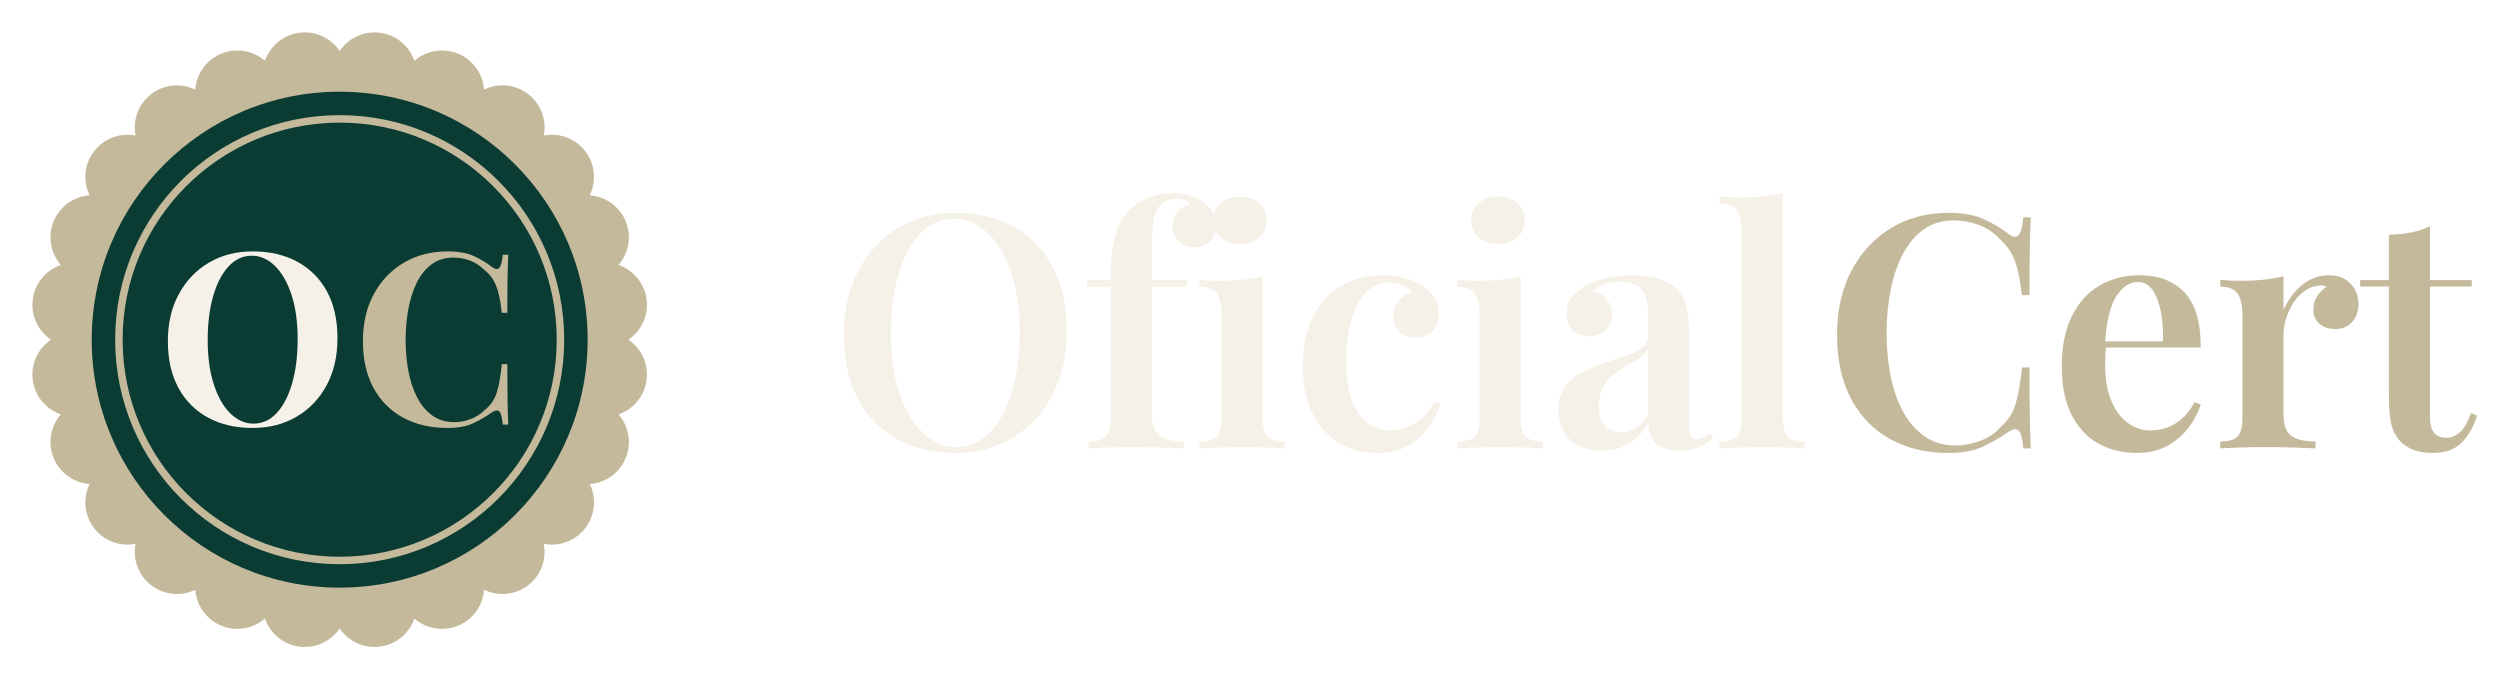
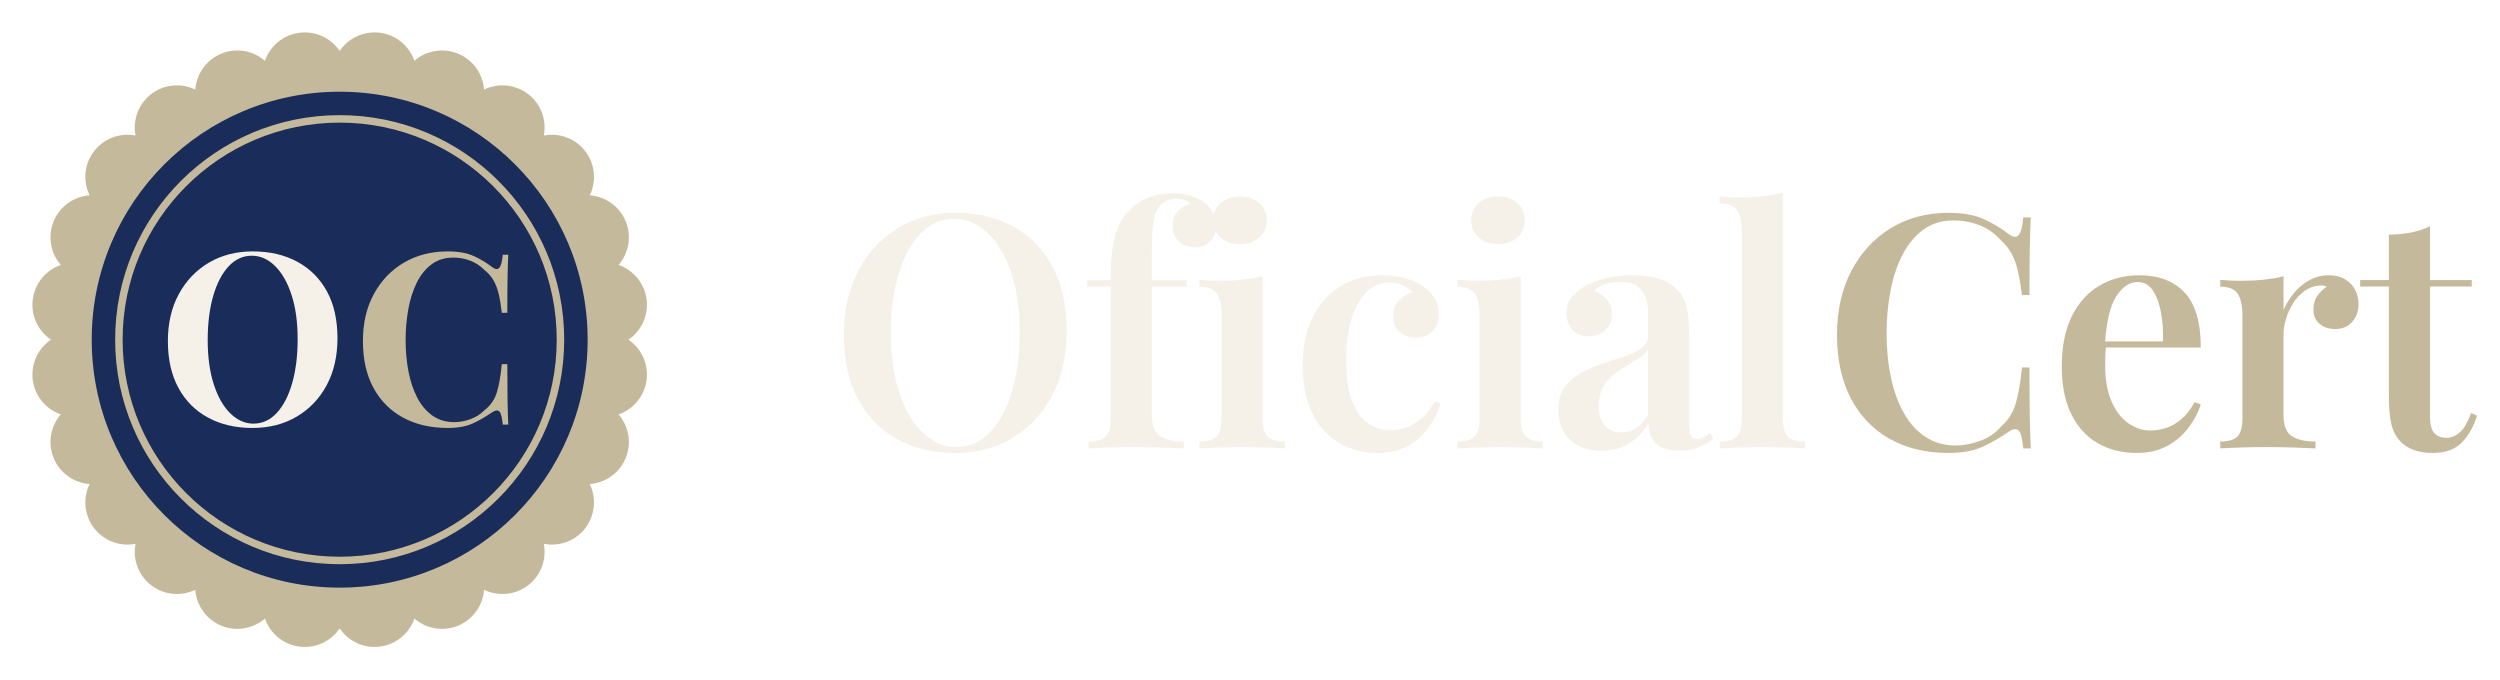
<svg xmlns="http://www.w3.org/2000/svg" viewBox="0 0 368 100">
  <path d="M92.50,50.00 A6.2,6.2 0 0 1 91.05,61.00 A6.2,6.2 0 0 1 86.81,71.25 A6.2,6.2 0 0 1 80.05,80.05 A6.2,6.2 0 0 1 71.25,86.81 A6.2,6.2 0 0 1 61.00,91.05 A6.2,6.2 0 0 1 50.00,92.50 A6.2,6.2 0 0 1 39.00,91.05 A6.2,6.2 0 0 1 28.75,86.81 A6.2,6.2 0 0 1 19.95,80.05 A6.2,6.2 0 0 1 13.19,71.25 A6.2,6.2 0 0 1 8.95,61.00 A6.2,6.2 0 0 1 7.50,50.00 A6.2,6.2 0 0 1 8.95,39.00 A6.2,6.2 0 0 1 13.19,28.75 A6.2,6.2 0 0 1 19.95,19.95 A6.2,6.2 0 0 1 28.75,13.19 A6.2,6.2 0 0 1 39.00,8.95 A6.2,6.2 0 0 1 50.00,7.50 A6.2,6.2 0 0 1 61.00,8.95 A6.2,6.2 0 0 1 71.25,13.19 A6.2,6.2 0 0 1 80.05,19.95 A6.2,6.2 0 0 1 86.81,28.75 A6.2,6.2 0 0 1 91.05,39.00 A6.2,6.2 0 0 1 92.50,50.00 Z" fill="#C4B99A" />
-   <circle cx="50" cy="50" r="36.5" fill="#0B3C34" />
+   <circle cx="50" cy="50" r="36.5" fill="#1A2D5A" />
  <circle cx="50" cy="50" r="32.5" fill="none" stroke="#C4B99A" stroke-width="1.1" />
  <path transform="translate(23.20,62.50) scale(0.03531,-0.03531)" d="M396.831 722Q502.595 722 582.197 679.0Q661.798 636 705.798 555.5Q749.797 475 749.797 360Q749.797 248 704.709 164.0Q659.62 80 579.462 33.0Q499.304 -14 395.767 -14Q290.003 -14 210.401 29.0Q130.8 72 86.8 153.0Q42.8 234 42.8 348Q42.8 460 88.446 544.0Q134.091 628 213.693 675.0Q293.294 722 396.831 722ZM392.586 704Q336.799 704 295.398 659.0Q253.998 614 231.398 535.0Q208.798 456 208.798 352Q208.798 246 234.267 167.5Q259.736 89 303.335 46.5Q346.935 4 399.599 4Q455.718 4 497.159 49.0Q538.6 94 561.2 173.5Q583.8 253 583.8 356Q583.8 463 558.196 541.0Q532.592 619 489.196 661.5Q445.799 704 392.586 704Z" fill="#F5F1E8" />
  <path transform="translate(51.91,62.50) scale(0.03531,-0.03531)" d="M396.799 722Q462.799 722 505.299 702.5Q547.799 683 580.799 657Q600.799 642 611.299 653.5Q621.799 665 625.799 708H648.799Q646.799 669.2 645.799 613.5Q644.799 557.8 644.799 466H621.799Q616.599 512 608.799 544.7Q600.999 577.4 586.799 602Q572.599 626.599 546.6 646.999Q521.6 671.8 488.699 684Q455.799 696.2 419.998 696.2Q366.198 696.2 328.198 667.5Q290.198 638.801 266.498 590.101Q242.798 541.401 231.797 479.701Q220.797 418.001 220.797 352Q220.797 284.799 232.397 223.299Q243.998 161.799 268.498 113.899Q292.998 65.999 331.798 38.1Q370.598 10.2 423.998 10.2Q456.999 10.2 490.699 22.5Q524.4 34.8 548.2 58.601Q586.999 88.801 600.899 133.6Q614.799 178.4 621.799 252H644.799Q644.799 156.8 645.799 98.3Q646.799 39.8 648.799 0H625.799Q621.799 43 612.299 54.0Q602.799 65 580.799 51Q543.799 25 502.299 5.5Q460.799 -14 395.799 -14Q289.999 -14 210.4 29.0Q130.8 72 86.8 153.0Q42.8 234 42.8 348Q42.8 460 88.3 544.0Q133.8 628 213.4 675.0Q292.999 722 396.799 722Z" fill="#C4B99A" />
  <path transform="translate(122.00,66.00) scale(0.04802,-0.04802)" d="M388.223 722Q490.399 722 567.301 679.0Q644.202 636 686.702 555.5Q729.203 475 729.203 360Q729.203 248 685.643 164.0Q642.083 80 564.644 33.0Q487.205 -14 387.179 -14Q285.003 -14 208.101 29.0Q131.2 72 88.7 153.0Q46.2 234 46.2 348Q46.2 460 90.297 544.0Q134.394 628 211.296 675.0Q288.197 722 388.223 722ZM384.059 704Q325.201 704 281.602 659.0Q238.002 614 214.102 535.0Q190.202 456 190.202 352Q190.202 246 217.015 167.5Q243.827 89 289.726 46.5Q335.625 4 391.068 4Q450.146 4 493.773 49.0Q537.4 94 561.3 173.5Q585.2 253 585.2 356Q585.2 463 558.297 541.0Q531.395 619 485.798 661.5Q440.201 704 384.059 704Z" fill="#F5F1E8" />
  <path transform="translate(158.98,66.00) scale(0.04802,-0.04802)" d="M284 782Q316.801 782 341.301 773.5Q365.801 765 384.201 751Q398.801 739.4 408.201 721.2Q417.601 703 417.601 680.599Q417.601 654.399 399.401 635.399Q381.201 616.399 352.601 616.399Q323 616.399 303.3 633.899Q283.6 651.399 283.6 681.999Q283.6 706.199 297.3 723.8Q311 741.4 336.401 748.2Q333.401 755.2 323.301 760.1Q313.201 765 296.201 765Q275.601 765 261.301 757.0Q247.001 749 238.401 735.2Q227.602 718.201 223.802 685.301Q220.001 652.402 220.001 584.803V515.6H327.001V495.6H220.001V103Q220.001 54 246.301 37.5Q272.601 21 318.001 21V0Q293.001 1 247.801 2.5Q202.6 4 152 4Q115.6 4 79.9 2.5Q44.2 1 26 0V21Q63 21 78.499 36.0Q93.999 51 93.999 93V495.6H22V515.6H93.999Q93.999 574.6 99.799 614.2Q105.599 653.8 118.399 681.9Q131.2 710 153 732Q174.2 753.8 208.8 767.9Q243.4 782 284 782Z" fill="#F5F1E8" />
  <path transform="translate(175.31,66.00) scale(0.04802,-0.04802)" d="M150.2 771.8Q186.601 771.8 209.401 751.8Q232.202 731.8 232.202 699Q232.202 666.199 209.401 646.199Q186.601 626.199 150.2 626.199Q113.8 626.199 91 646.199Q68.199 666.199 68.199 699Q68.199 731.8 91 751.8Q113.8 771.8 150.2 771.8ZM219.802 527.6V93.144Q219.802 51 235.301 36.0Q250.801 21 287.801 21V0Q269.694 1 232.947 2.5Q196.201 4 158.401 4Q121.262 4 83.031 2.5Q44.8 1 25.8 0V21Q62.8 21 78.299 36.0Q93.799 51 93.799 93.168V407.42Q93.799 452.6 79.484 474.1Q65.168 495.6 25.8 495.6V516.6Q57.8 513.6 87.8 513.6Q125.2 513.6 158.501 517.1Q191.801 520.6 219.802 527.6Z" fill="#F5F1E8" />
  <path transform="translate(189.86,66.00) scale(0.04802,-0.04802)" d="M282.2 530.6Q319 530.6 350.601 522.2Q382.201 513.8 404.601 499.4Q429.201 484 443.001 461.7Q456.801 439.4 456.801 411.599Q456.801 378.999 437.001 359.099Q417.2 339.198 386.6 339.198Q355.799 339.198 336.299 356.999Q316.799 374.799 316.799 405.199Q316.799 434.2 334.099 453.2Q351.4 472.2 374.8 478.201Q366 491 346.9 499.6Q327.801 508.2 304.801 508.2Q275.401 508.2 251.401 492.4Q227.401 476.599 209.801 446.099Q192.201 415.599 182.402 371.099Q172.602 326.599 172.602 268.8Q172.602 188.001 192.202 141.201Q211.802 94.401 242.902 74.901Q274.002 55.402 309.001 55.402Q330.201 55.402 354.201 63.001Q378.201 70.601 401.801 89.901Q425.401 109.201 444.401 144.001L462.601 137.401Q451.801 102.201 427.401 66.9Q403 31.6 364 8.8Q325 -14 268.6 -14Q204.6 -14 152.8 15.6Q101 45.2 70.3 104.9Q39.6 164.6 39.6 254.2Q39.6 341.801 70.9 403.5Q102.2 465.2 157.4 497.9Q212.6 530.6 282.2 530.6Z" fill="#F5F1E8" />
  <path transform="translate(213.29,66.00) scale(0.04802,-0.04802)" d="M150.2 771.8Q186.601 771.8 209.401 751.8Q232.202 731.8 232.202 699Q232.202 666.199 209.401 646.199Q186.601 626.199 150.2 626.199Q113.8 626.199 91 646.199Q68.199 666.199 68.199 699Q68.199 731.8 91 751.8Q113.8 771.8 150.2 771.8ZM219.802 527.6V93.144Q219.802 51 235.301 36.0Q250.801 21 287.801 21V0Q269.694 1 232.947 2.5Q196.201 4 158.401 4Q121.262 4 83.031 2.5Q44.8 1 25.8 0V21Q62.8 21 78.299 36.0Q93.799 51 93.799 93.168V407.42Q93.799 452.6 79.484 474.1Q65.168 495.6 25.8 495.6V516.6Q57.8 513.6 87.8 513.6Q125.2 513.6 158.501 517.1Q191.801 520.6 219.802 527.6Z" fill="#F5F1E8" />
  <path transform="translate(227.84,66.00) scale(0.04802,-0.04802)" d="M165 -7Q121.599 -7 91.599 9.5Q61.599 26 46.9 54.4Q32.2 82.8 32.2 117.8Q32.2 161 52.1 188.4Q72 215.8 103.399 232.6Q134.799 249.4 169.699 260.7Q204.599 272 235.999 282.5Q267.399 293 287.299 307.2Q307.199 321.4 307.199 344.4V417.201Q307.199 448.8 297.499 469.6Q287.8 490.4 269.2 500.5Q250.6 510.6 223 510.6Q201.6 510.6 178.7 504.6Q155.801 498.6 141.201 482.201Q166.601 474.6 181.401 455.6Q196.201 436.6 196.201 410.4Q196.201 379.4 175.401 361.499Q154.601 343.599 124.4 343.599Q91 343.599 74.1 364.699Q57.2 385.799 57.2 414.4Q57.2 442.4 71.2 460.6Q85.2 478.8 109.6 494.4Q135.4 510.8 174.1 520.7Q212.801 530.6 258.801 530.6Q303.001 530.6 337.201 521.1Q371.401 511.6 394.802 488.4Q418.802 465.2 426.001 431.3Q433.201 397.4 433.201 347.8V73.8Q433.201 48.8 439.101 38.6Q445.001 28.4 458.201 28.4Q468.001 28.4 477.001 33.4Q486.001 38.4 497.201 47L507.801 30Q486.401 12.8 462 2.9Q437.6 -7 404 -7Q369.4 -7 348.599 3.2Q327.799 13.4 318.299 32.1Q308.799 50.8 308.399 76.8Q283.799 36.6 248.7 14.8Q213.6 -7 165 -7ZM224.601 49.001Q248.801 49.001 269.3 61.801Q289.8 74.6 307.199 101.4V303.4Q297.199 288 278.8 276.1Q260.4 264.2 239.4 252.1Q218.401 240 199.501 224.7Q180.601 209.4 168.402 186.6Q156.202 163.8 156.202 129.401Q156.202 90.201 174.902 69.601Q193.601 49.001 224.601 49.001Z" fill="#F5F1E8" />
  <path transform="translate(252.14,66.00) scale(0.04802,-0.04802)" d="M214.402 783.2V92.954Q214.402 51 229.901 36.0Q245.401 21 282.401 21V0Q264.294 1 227.547 2.5Q190.801 4 153.001 4Q115.862 4 77.631 2.5Q39.4 1 20.4 0V21Q57.4 21 72.9 35.983Q88.399 50.965 88.399 92.916V663.252Q88.399 708.2 74.084 729.7Q59.768 751.2 20.4 751.2V772.2Q52.4 769.2 82.4 769.2Q119.8 769.2 153.101 772.7Q186.401 776.2 214.402 783.2Z" fill="#F5F1E8" />
  <path transform="translate(268.19,66.00) scale(0.04802,-0.04802)" d="M388.201 722Q454.201 722 496.701 702.5Q539.201 683 572.201 657Q592.201 642 602.701 653.5Q613.201 665 617.201 708H640.201Q638.201 669.8 637.201 615Q636.201 560.2 636.201 470H613.201Q607.401 515 600.201 545.3Q593.001 575.6 580.701 598Q568.401 620.401 546.4 640.001Q519.4 670.2 481.801 684.5Q444.201 698.8 403.002 698.8Q350.802 698.8 312.302 671.5Q273.802 644.199 248.502 596.399Q223.202 548.599 210.703 485.799Q198.203 422.999 198.203 352Q198.203 279.201 211.603 216.701Q225.002 154.201 251.502 107.601Q278.002 61.001 317.702 34.9Q357.402 8.8 409.002 8.8Q446.001 8.8 484.801 23Q523.6 37.2 548.8 66.399Q582.001 96.199 594.101 137.4Q606.201 178.6 613.201 248H636.201Q636.201 154.2 637.201 96.7Q638.201 39.2 640.201 0H617.201Q613.201 43 603.701 54.0Q594.201 65 572.201 51Q535.201 25 493.701 5.5Q452.201 -14 387.201 -14Q285.001 -14 208.1 29.0Q131.2 72 88.7 153.0Q46.2 234 46.2 348Q46.2 460 90.2 544.0Q134.2 628 211.1 675.0Q288.001 722 388.201 722Z" fill="#C4B99A" />
  <path transform="translate(301.57,66.00) scale(0.04802,-0.04802)" d="M278.4 530.6Q366.4 530.6 416.3 477.9Q466.2 425.2 466.2 309H129.201L127.801 328H350.199Q351.799 377 343.799 418.5Q335.799 460 318.5 485.0Q301.2 510 273.2 510Q234.801 510 206.701 465.4Q178.602 420.8 172.402 319.6L175.802 314Q174.202 301 173.602 286.2Q173.002 271.401 173.002 256.201Q173.002 187.401 193.202 142.401Q213.402 97.401 245.301 76.101Q277.201 54.802 310.801 54.802Q334.401 54.802 358.4 62.102Q382.4 69.401 405.4 88.401Q428.4 107.401 447.4 141.601L466.2 134.401Q454.8 98.601 429.2 64.201Q403.6 29.8 364.0 7.9Q324.4 -14 270.4 -14Q201.6 -14 149.7 16.2Q97.8 46.4 68.9 105.5Q40 164.6 40 250.6Q40 341.801 70.4 404.1Q100.8 466.4 154.8 498.5Q208.8 530.6 278.4 530.6Z" fill="#C4B99A" />
  <path transform="translate(325.58,66.00) scale(0.04802,-0.04802)" d="M358.401 530.6Q389.001 530.6 409.301 517.8Q429.601 505 439.701 485.1Q449.801 465.2 449.801 442.8Q449.801 409.799 430.301 387.799Q410.801 365.799 378.8 365.799Q348.6 365.799 330 381.899Q311.399 397.999 311.399 425.799Q311.399 450.8 323.5 467.7Q335.6 484.6 352.2 495.4Q340.8 501.4 326.8 498.6Q303.4 496.6 283.4 481.9Q263.401 467.2 249.401 445.201Q235.401 423.201 227.601 398.101Q219.802 373.002 219.802 350.202V103Q219.802 54.4 244.901 37.7Q270.001 21 317.801 21V0Q294.801 1 251.401 2.5Q208.001 4 160.601 4Q122.201 4 83.7 2.5Q45.2 1 25.8 0V21Q62.8 21 78.299 36.0Q93.799 51 93.799 93V407.6Q93.799 452.6 79.399 474.1Q65 495.6 25.8 495.6V516.6Q57.8 513.6 87.8 513.6Q125.2 513.6 158.501 517.1Q191.801 520.6 219.802 527.6V423.801Q231.602 451.601 251.502 475.901Q271.401 500.201 298.601 515.4Q325.801 530.6 358.401 530.6Z" fill="#C4B99A" />
  <path transform="translate(347.38,66.00) scale(0.04802,-0.04802)" d="M214.802 681V516H342.8V496H214.802V97.799Q214.802 62 227.801 47.2Q240.801 32.401 265.201 32.401Q287.6 32.401 306.8 49.7Q326 67 340.8 108.199L358.8 100.399Q344.399 51.199 312.899 18.6Q281.399 -14 223.999 -14Q190.399 -14 166.599 -5.5Q142.799 3 125.799 19.4Q103.799 42 96.299 74.2Q88.799 106.4 88.799 159V496H0.8V516H88.799V654.999Q125 655.599 156.201 661.599Q187.401 667.6 214.802 681Z" fill="#C4B99A" />
</svg>
